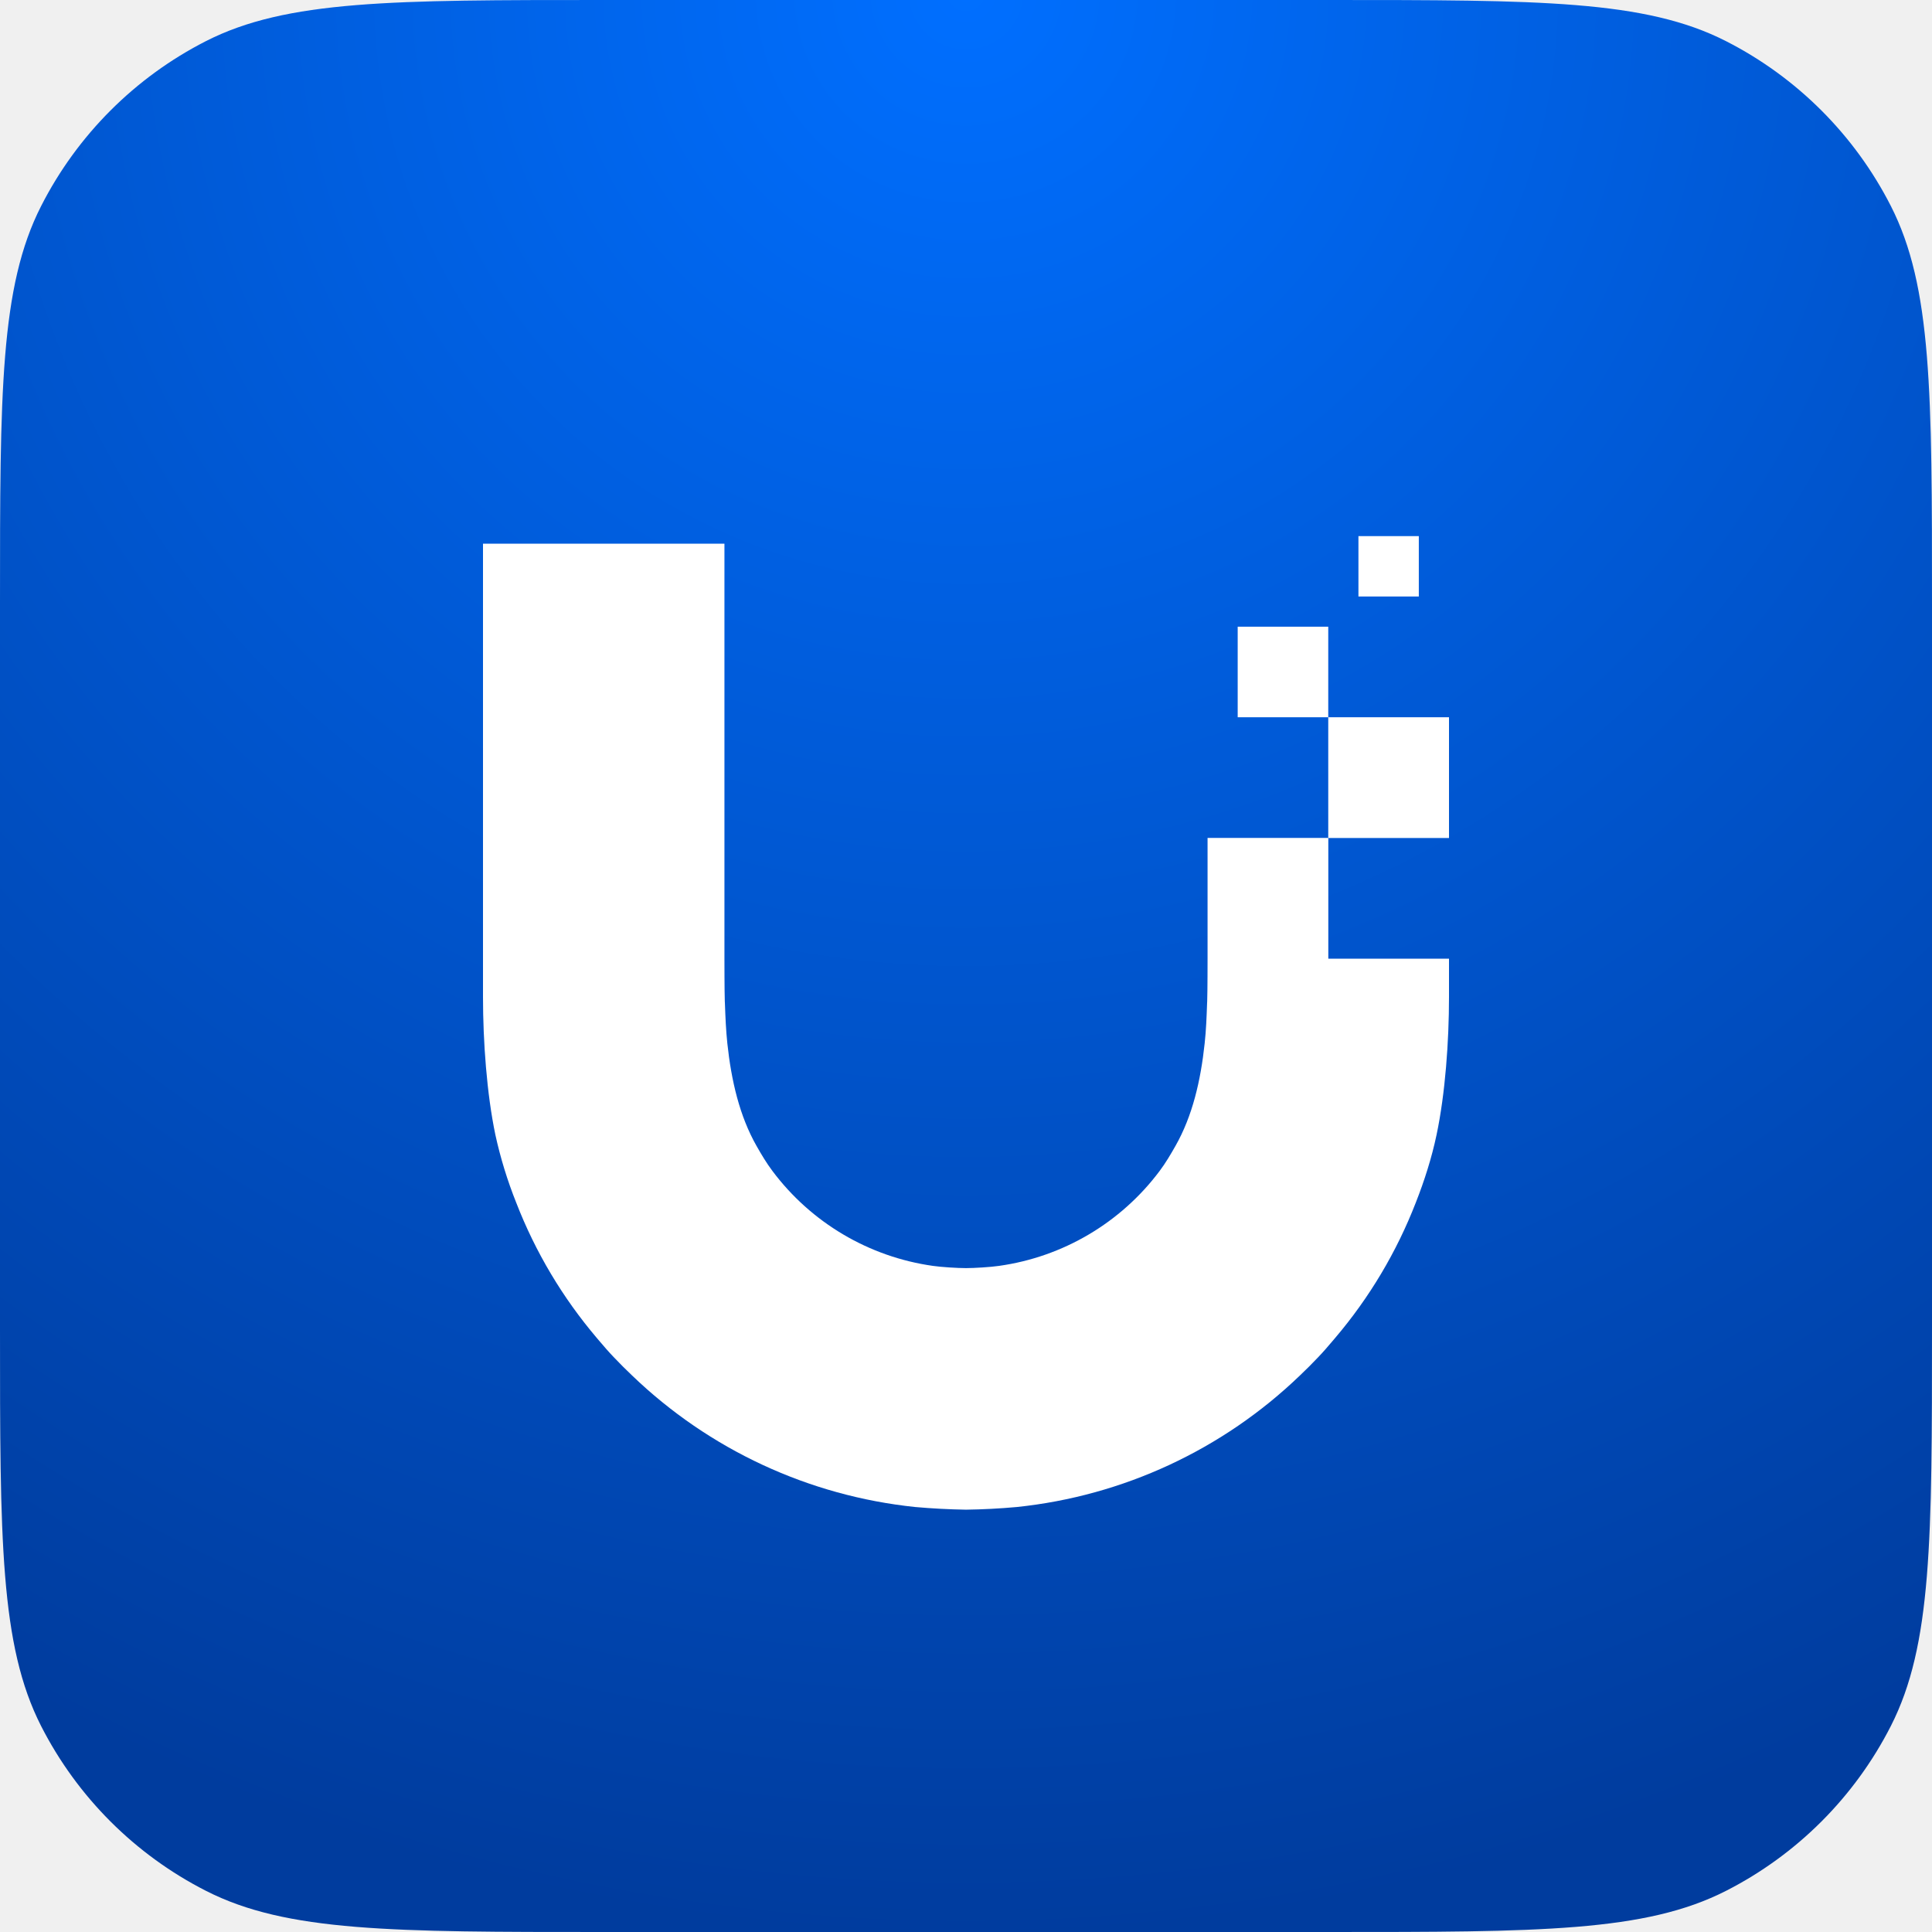
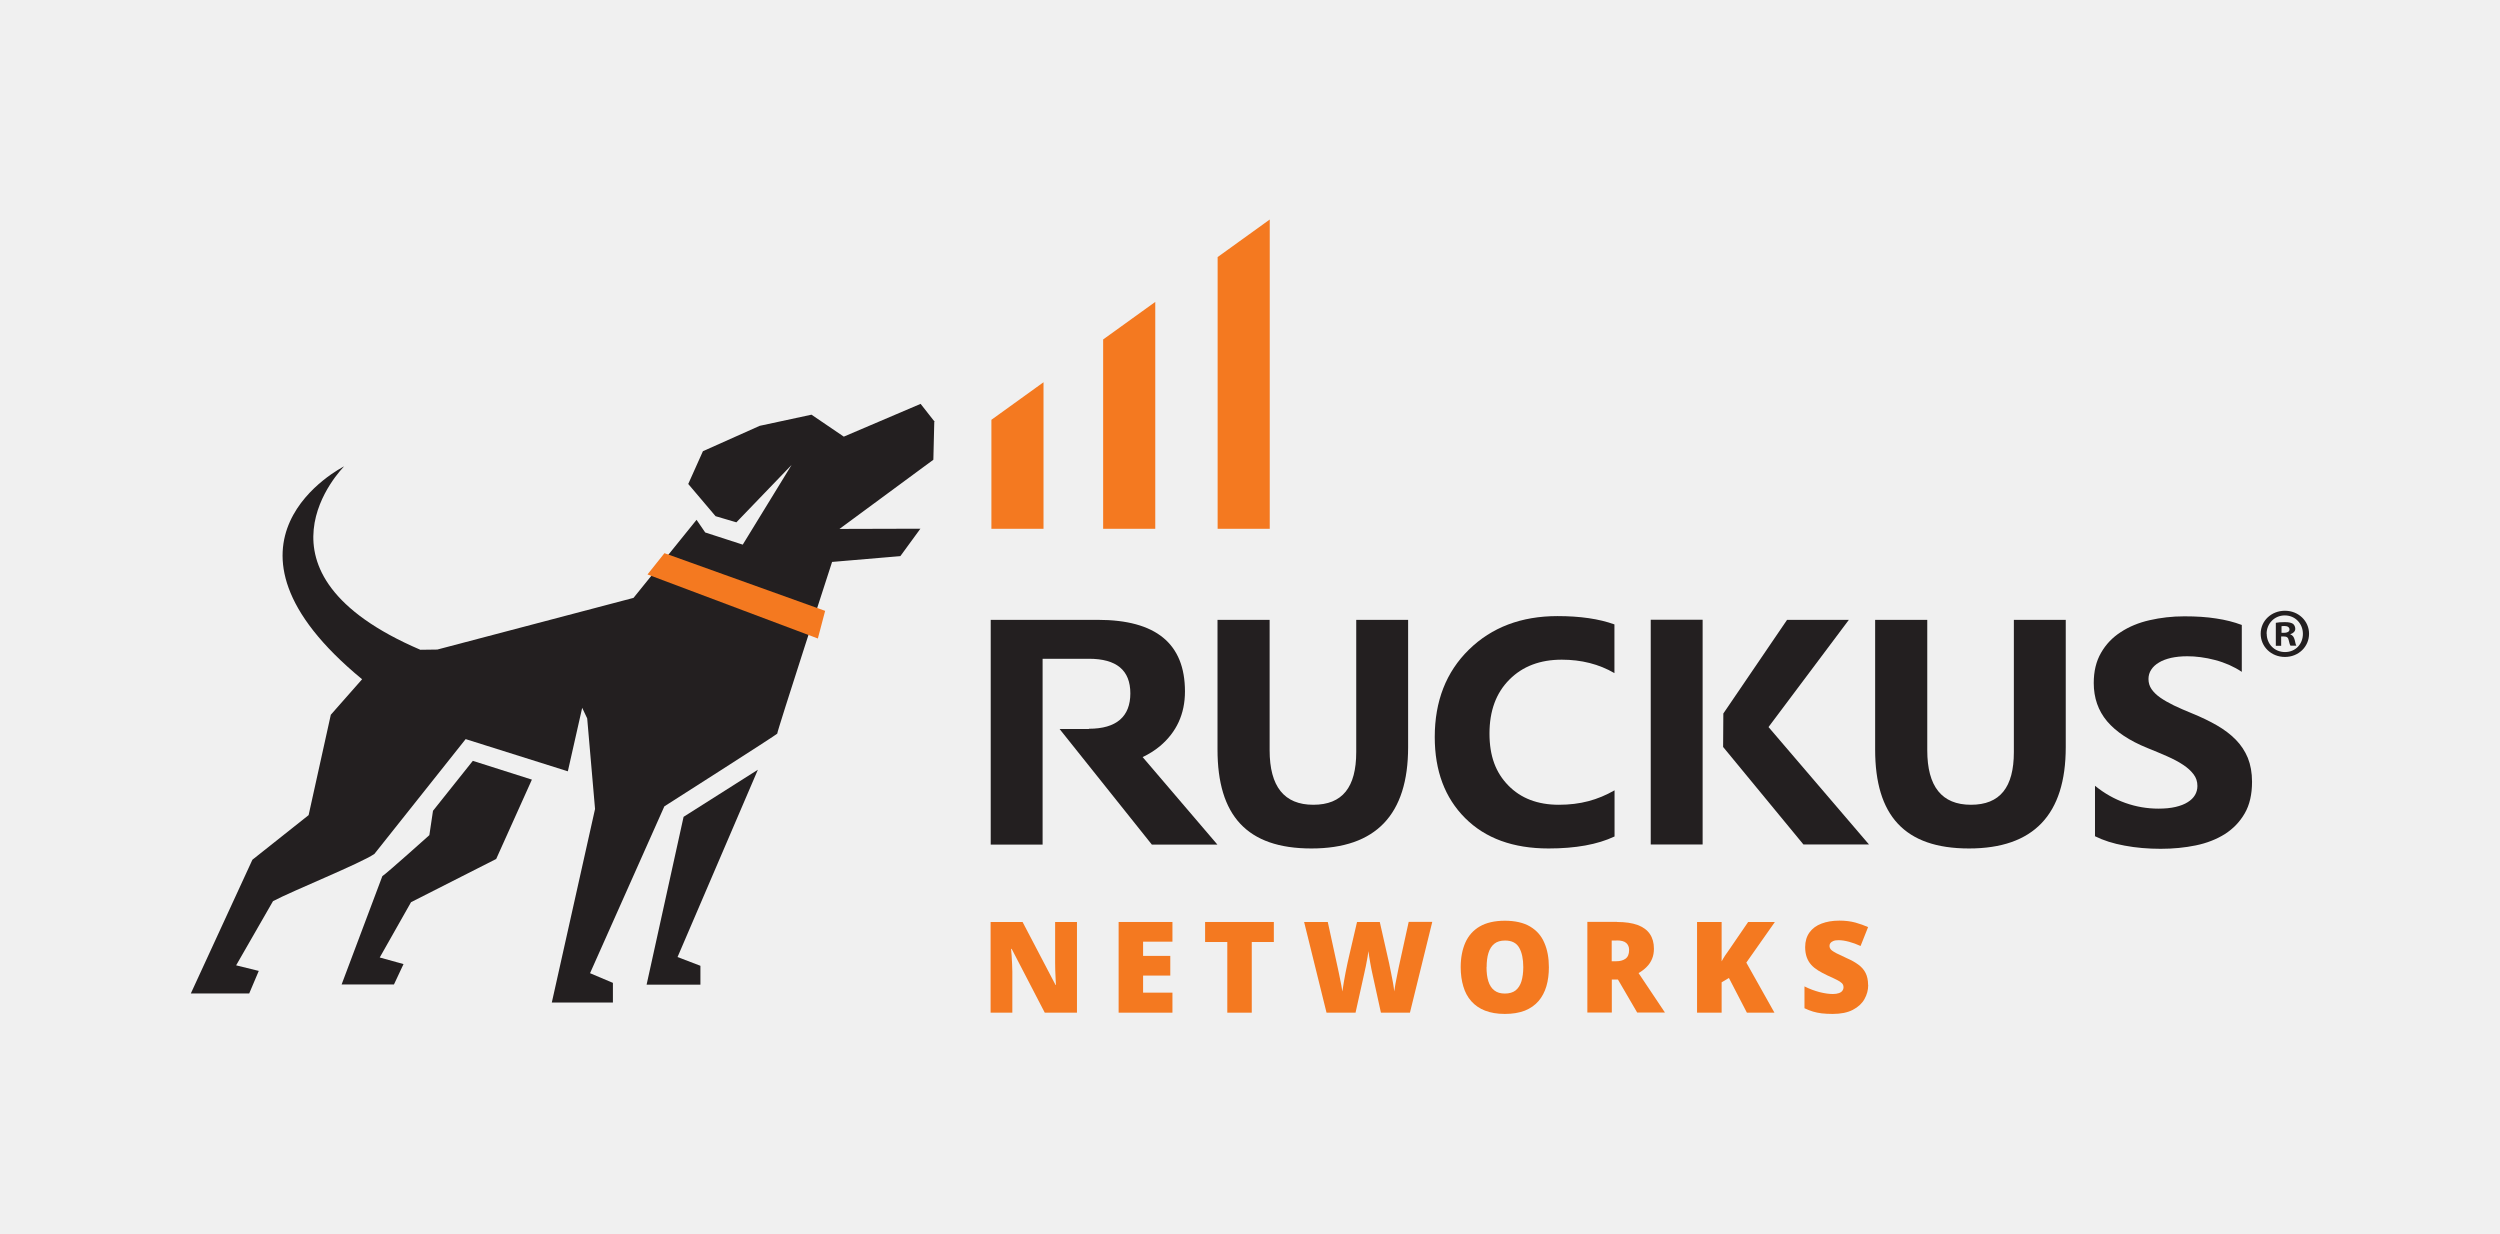
- <svg xmlns="http://www.w3.org/2000/svg" viewBox="0 0 32 32">
-   <path fill="url(#a)" d="M0 10c0-3.5 0-5.25.681-6.587A6.25 6.25 0 0 1 3.413.68C4.75 0 6.5 0 10 0h12c3.5 0 5.25 0 6.587.681a6.25 6.25 0 0 1 2.732 2.732C32 4.75 32 6.5 32 10v12c0 3.5 0 5.25-.681 6.587a6.25 6.25 0 0 1-2.732 2.732C27.25 32 25.5 32 22 32H10c-3.5 0-5.25 0-6.587-.681A6.25 6.25 0 0 1 .68 28.587C0 27.25 0 25.5 0 22V10Z" />
-   <path fill="#fff" d="M23.5 8.88h-1v1h1v-1Zm-3.499 7.003v-2.004h2v2H24v.634c0 .733-.062 1.601-.206 2.283-.08.38-.201.76-.344 1.123a7.834 7.834 0 0 1-1.335 2.241l-.017.02-.028.033c-.077.09-.153.18-.237.267a7.888 7.888 0 0 1-.302.302 7.95 7.95 0 0 1-4.69 2.179 11 11 0 0 1-.841.044 11.84 11.84 0 0 1-.841-.044 7.954 7.954 0 0 1-4.69-2.179 7.888 7.888 0 0 1-.302-.302c-.088-.091-.167-.184-.248-.279l-.034-.04a7.834 7.834 0 0 1-1.335-2.242 7.132 7.132 0 0 1-.345-1.123C8.062 18.113 8 17.246 8 16.513V9.005h3.999v6.877s0 .528.006.7l.002.04c.008.224.017.442.04.66.066.618.202 1.203.484 1.699.081.143.164.282.263.414a4.022 4.022 0 0 0 2.658 1.572c.136.02.41.037.548.037.137 0 .412-.017.547-.037a4.022 4.022 0 0 0 2.66-1.572c.099-.132.18-.27.262-.414.282-.496.418-1.081.484-1.699.024-.218.032-.437.04-.66l.002-.04c.006-.172.006-.7.006-.7Z" />
-   <path fill="#fff" d="M20.5 10.38H22v1.5h2v2h-2v-2h-1.5v-1.5Z" />
+ <svg xmlns="http://www.w3.org/2000/svg" id="gray_bkgrd" data-name="gray bkgrd" viewBox="0 0 219.69 108.38">
  <defs>
-     <radialGradient id="a" cx="0" cy="0" r="1" gradientTransform="matrix(0 32 -32 0 16 0)" gradientUnits="userSpaceOnUse">
-       <stop stop-color="#006FFF" />
-       <stop offset="1" stop-color="#003C9E" />
-     </radialGradient>
+     <style>
+       .cls-1 {
+         fill: #231f20;
+       }
+ 
+       .cls-2 {
+         fill: #f47920;
+       }
+ 
+       /* The logo is rendered through an img element, so currentColor is
+          unavailable. An internal media query is the only way to keep the
+          wordmark legible on a dark background. The brand orange is
+          deliberately left untouched. */
+       @media (prefers-color-scheme: dark) {
+         .cls-1 {
+           fill: #ffffff;
+         }
+       }
+     </style>
  </defs>
+   <line class="cls-1" x1="72.75" y1="37.22" x2="72.73" y2="37.23" />
+   <g>
+     <path class="cls-1" d="M82.14,37.07l-1.24-1.58-6.75,2.88-2.84-1.93-4.55.98-4.99,2.23-1.29,2.88,2.4,2.83,1.83.54,4.85-5.04-4.29,7-3.3-1.07-.76-1.11-5.54,6.86-17.24,4.54c-.6,0-1.49.02-1.49.02-15.97-6.84-6.79-16.01-6.7-16.12-.11.06-13.1,6.62,1.58,18.71l-2.75,3.12-1.95,8.82-4.94,3.92-5.41,11.75h5.13s.84-1.98.84-1.98l-1.99-.49,3.24-5.64c1.69-.9,7.72-3.33,8.91-4.15l8.02-10.09,8.98,2.83,1.26-5.58.44.93.69,7.96-3.8,17.01h5.37v-1.73l-2.01-.85,6.53-14.66s9.93-6.33,9.92-6.39c-.03-.16,4.82-15.09,4.82-15.09l6-.51,1.76-2.41-7.11.02,8.25-6.08.08-3.32Z" />
+     <g>
+       <polygon class="cls-1" points="60.07 71.78 66.6 67.64 59.54 84.1 61.55 84.87 61.55 86.53 56.82 86.53 60.07 71.78" />
+       <path class="cls-1" d="M43.59,75.49l-7.47,3.79-2.75,4.86,2.09.58-.84,1.79h-4.6s3.58-9.52,3.58-9.52c.35-.21,4.13-3.6,4.13-3.6l.32-2.14,3.5-4.39,5.19,1.65-3.14,6.98Z" />
+       <polygon class="cls-2" points="71.87 56.11 56.9 50.48 58.39 48.61 72.51 53.68 71.87 56.11" />
+     </g>
+   </g>
+   <g>
+     <polygon class="cls-2" points="87.12 36.89 87.12 46.47 91.7 46.47 91.7 33.59 87.12 36.89" />
+     <polygon class="cls-2" points="96.94 29.83 96.94 46.47 101.52 46.47 101.52 26.53 96.94 29.83" />
+     <polygon class="cls-2" points="107 22.59 107 46.47 111.58 46.47 111.58 19.29 107 22.59" />
+   </g>
+   <g>
+     <path class="cls-2" d="M94.63,88.99h-2.82l-2.91-5.61h-.05c.02.17.03.38.05.62.01.24.03.48.04.73.01.25.02.47.02.67v3.59h-1.91v-7.97h2.81l2.9,5.54h.03c-.01-.17-.02-.38-.03-.61s-.02-.46-.03-.7c0-.24-.01-.45-.01-.63v-3.6h1.92v7.97Z" />
+     <path class="cls-2" d="M103.03,88.99h-4.73v-7.97h4.73v1.73h-2.58v1.25h2.39v1.73h-2.39v1.5h2.58v1.76Z" />
+     <path class="cls-2" d="M110,88.99h-2.15v-6.21h-1.95v-1.76h6.04v1.76h-1.94v6.21Z" />
+     <path class="cls-2" d="M125.86,81.02l-1.96,7.97h-2.55l-.76-3.47c-.01-.07-.04-.18-.07-.33s-.07-.33-.1-.53-.07-.4-.1-.59c-.03-.19-.05-.36-.07-.49-.01.13-.04.3-.07.49-.03.19-.07.39-.11.59s-.07.38-.11.53c-.03.16-.06.27-.07.33l-.77,3.47h-2.55l-1.97-7.97h2.08l.87,4c.02.1.05.24.09.42.04.18.08.38.12.59s.08.42.12.61c.04.2.06.36.08.49.03-.23.07-.48.12-.77.05-.29.1-.58.16-.88.06-.3.12-.57.17-.83.05-.25.1-.46.14-.62l.7-3.01h2l.68,3.01c.04.16.08.36.14.62s.11.53.17.83.12.59.17.88c.05.29.09.54.11.76.02-.18.06-.41.11-.69.05-.28.1-.55.16-.81.05-.26.09-.46.12-.6l.88-4.01h2.08Z" />
+     <path class="cls-2" d="M136.11,84.99c0,.61-.07,1.17-.22,1.68-.15.5-.38.94-.69,1.3-.31.36-.71.64-1.2.84-.49.19-1.08.29-1.76.29s-1.25-.1-1.74-.29c-.49-.19-.89-.47-1.21-.83-.32-.36-.55-.79-.7-1.3-.15-.5-.23-1.07-.23-1.69,0-.83.14-1.55.41-2.16s.7-1.09,1.27-1.42,1.31-.5,2.2-.5,1.65.17,2.22.51c.57.34.99.81,1.25,1.43.27.61.4,1.34.4,2.16ZM130.63,84.99c0,.48.05.89.16,1.24.11.35.28.61.52.8.24.19.55.28.93.28s.71-.09.95-.28c.23-.19.4-.45.51-.8.1-.34.16-.76.16-1.24,0-.72-.12-1.29-.36-1.71-.24-.42-.65-.63-1.24-.63-.39,0-.7.09-.94.28-.24.19-.41.46-.52.81-.11.35-.16.76-.16,1.24Z" />
+     <path class="cls-2" d="M142.1,81.02c.72,0,1.32.09,1.8.26.48.18.84.44,1.08.79.24.35.36.78.36,1.3,0,.32-.05.62-.16.88-.11.27-.26.5-.47.71-.2.21-.44.39-.72.55l2.32,3.47h-2.44l-1.69-2.9h-.54v2.9h-2.15v-7.97h2.61ZM142.06,82.65h-.43v1.82h.4c.33,0,.6-.07.81-.22.21-.15.32-.4.32-.78,0-.26-.09-.46-.26-.61-.17-.15-.46-.22-.84-.22Z" />
+     <path class="cls-2" d="M155.94,88.99h-2.43l-1.58-3.05-.64.38v2.67h-2.16v-7.97h2.16v3.46c.09-.17.2-.35.31-.52s.23-.34.35-.5l1.67-2.44h2.35l-2.51,3.57,2.47,4.4Z" />
+     <path class="cls-2" d="M164.17,86.57c0,.43-.11.84-.33,1.23s-.56.7-1.02.94c-.46.24-1.05.36-1.78.36-.36,0-.68-.02-.96-.05-.27-.03-.53-.09-.77-.16s-.48-.17-.74-.29v-1.92c.43.22.87.38,1.31.5.44.11.84.17,1.19.17.21,0,.39-.03.53-.08.14-.05.24-.12.3-.21.07-.09.1-.19.1-.31,0-.14-.05-.26-.14-.35s-.25-.2-.46-.3c-.21-.11-.49-.24-.83-.39-.29-.14-.56-.28-.8-.43-.24-.15-.44-.31-.61-.5s-.3-.41-.39-.66c-.09-.25-.14-.55-.14-.89,0-.51.13-.94.38-1.29.25-.35.61-.61,1.06-.78.45-.17.97-.26,1.57-.26.52,0,.99.06,1.4.17.42.12.79.25,1.12.4l-.66,1.66c-.34-.16-.68-.28-1.01-.37-.33-.09-.64-.14-.92-.14-.19,0-.34.02-.46.07-.12.05-.21.11-.26.18-.06.08-.08.16-.08.26,0,.12.05.23.14.33.1.1.26.2.49.32.23.11.54.26.93.44.39.17.72.36.99.56.27.2.48.44.62.72.14.28.22.63.22,1.04Z" />
+   </g>
+   <g>
+     <g>
+       <g>
+         <path class="cls-1" d="M123.74,65.66c0,5.93-2.83,8.9-8.5,8.9s-8.25-2.9-8.25-8.69v-11.4h4.58v11.46c0,3.19,1.28,4.79,3.84,4.79s3.77-1.54,3.77-4.63v-11.62h4.56v11.2Z" />
+         <path class="cls-1" d="M141.87,73.51c-1.48.7-3.41,1.05-5.79,1.05-3.11,0-5.55-.89-7.33-2.67-1.78-1.78-2.67-4.15-2.67-7.12,0-3.16,1-5.72,3-7.68,2-1.96,4.6-2.95,7.79-2.95,1.98,0,3.64.24,5,.73v4.28c-1.36-.79-2.9-1.18-4.63-1.18-1.9,0-3.44.58-4.6,1.75-1.17,1.17-1.75,2.75-1.75,4.74s.55,3.43,1.65,4.56c1.1,1.13,2.58,1.7,4.45,1.7s3.41-.42,4.89-1.27v4.06Z" />
+         <path class="cls-1" d="M181.53,65.66c0,5.93-2.83,8.9-8.5,8.9s-8.25-2.9-8.25-8.69v-11.4h4.58v11.46c0,3.19,1.28,4.79,3.84,4.79s3.77-1.54,3.77-4.63v-11.62h4.56v11.2Z" />
+         <path class="cls-1" d="M184.1,73.46v-4.41c.82.67,1.71,1.17,2.67,1.51.96.34,1.93.5,2.91.5.57,0,1.08-.05,1.5-.15.43-.1.79-.24,1.07-.42.29-.18.5-.39.64-.63.14-.24.21-.51.21-.79,0-.39-.11-.73-.34-1.03s-.53-.58-.93-.84c-.39-.26-.85-.5-1.39-.74-.54-.24-1.12-.48-1.74-.73-1.58-.64-2.76-1.43-3.54-2.35-.78-.93-1.17-2.05-1.17-3.36,0-1.03.21-1.91.64-2.65.42-.74,1-1.35,1.73-1.82.73-.48,1.57-.83,2.54-1.05.96-.22,1.98-.34,3.05-.34s1.99.06,2.8.19c.81.12,1.57.31,2.25.57v4.12c-.34-.23-.71-.43-1.11-.61-.4-.17-.81-.32-1.24-.43-.42-.11-.85-.2-1.26-.25-.42-.06-.82-.08-1.19-.08-.52,0-.99.05-1.41.14-.42.1-.78.23-1.07.41-.29.17-.52.38-.68.63-.16.24-.24.52-.24.82,0,.33.09.63.27.89.18.26.43.51.76.74.33.23.73.46,1.2.69.47.22,1,.46,1.6.7.81.33,1.54.68,2.18,1.05.64.37,1.2.79,1.66,1.26.46.47.81,1,1.06,1.6.24.6.37,1.3.37,2.1,0,1.1-.21,2.03-.64,2.77-.43.75-1.01,1.35-1.74,1.82-.73.46-1.59.8-2.56,1s-2,.3-3.09.3-2.17-.09-3.17-.28c-1-.18-1.87-.46-2.61-.83Z" />
+         <path class="cls-1" d="M149.62,74.21h-4.56v-19.75h4.56v19.75Z" />
+       </g>
+       <polygon class="cls-1" points="151.42 65.64 158.48 74.21 164.24 74.21 155.41 63.89 162.47 54.47 157.04 54.47 151.44 62.7 151.42 65.64" />
+       <path class="cls-1" d="M100.41,66.53c.55-.26,1.06-.58,1.52-.96,1.46-1.23,2.2-2.83,2.2-4.81,0-4.2-2.55-6.29-7.65-6.29h-9.42v19.75h4.56v-16.33h4.07c2.43,0,3.64,1.01,3.64,3.04s-1.21,3.11-3.64,3.11v.02s-2.58,0-2.58,0l8.11,10.16h5.76l-6.56-7.68Z" />
+     </g>
+     <path class="cls-1" d="M202.91,55.69c0,1.14-.92,2.04-2.12,2.04s-2.13-.9-2.13-2.04.94-2.02,2.13-2.02,2.12.9,2.12,2.02ZM199.19,55.69c0,.9.68,1.61,1.61,1.61s1.57-.71,1.57-1.6-.67-1.62-1.59-1.62-1.6.73-1.6,1.61ZM200.47,56.75h-.48v-2.02c.19-.04.45-.06.79-.06.39,0,.57.06.72.15.11.09.2.25.2.44,0,.22-.18.39-.43.47v.02c.2.07.31.22.38.49.06.31.1.43.15.5h-.52c-.06-.07-.1-.26-.16-.49-.04-.22-.16-.32-.43-.32h-.23v.81ZM200.48,55.61h.23c.26,0,.48-.09.48-.29,0-.18-.14-.31-.44-.31-.13,0-.21.01-.26.02v.58Z" />
+   </g>
</svg>
